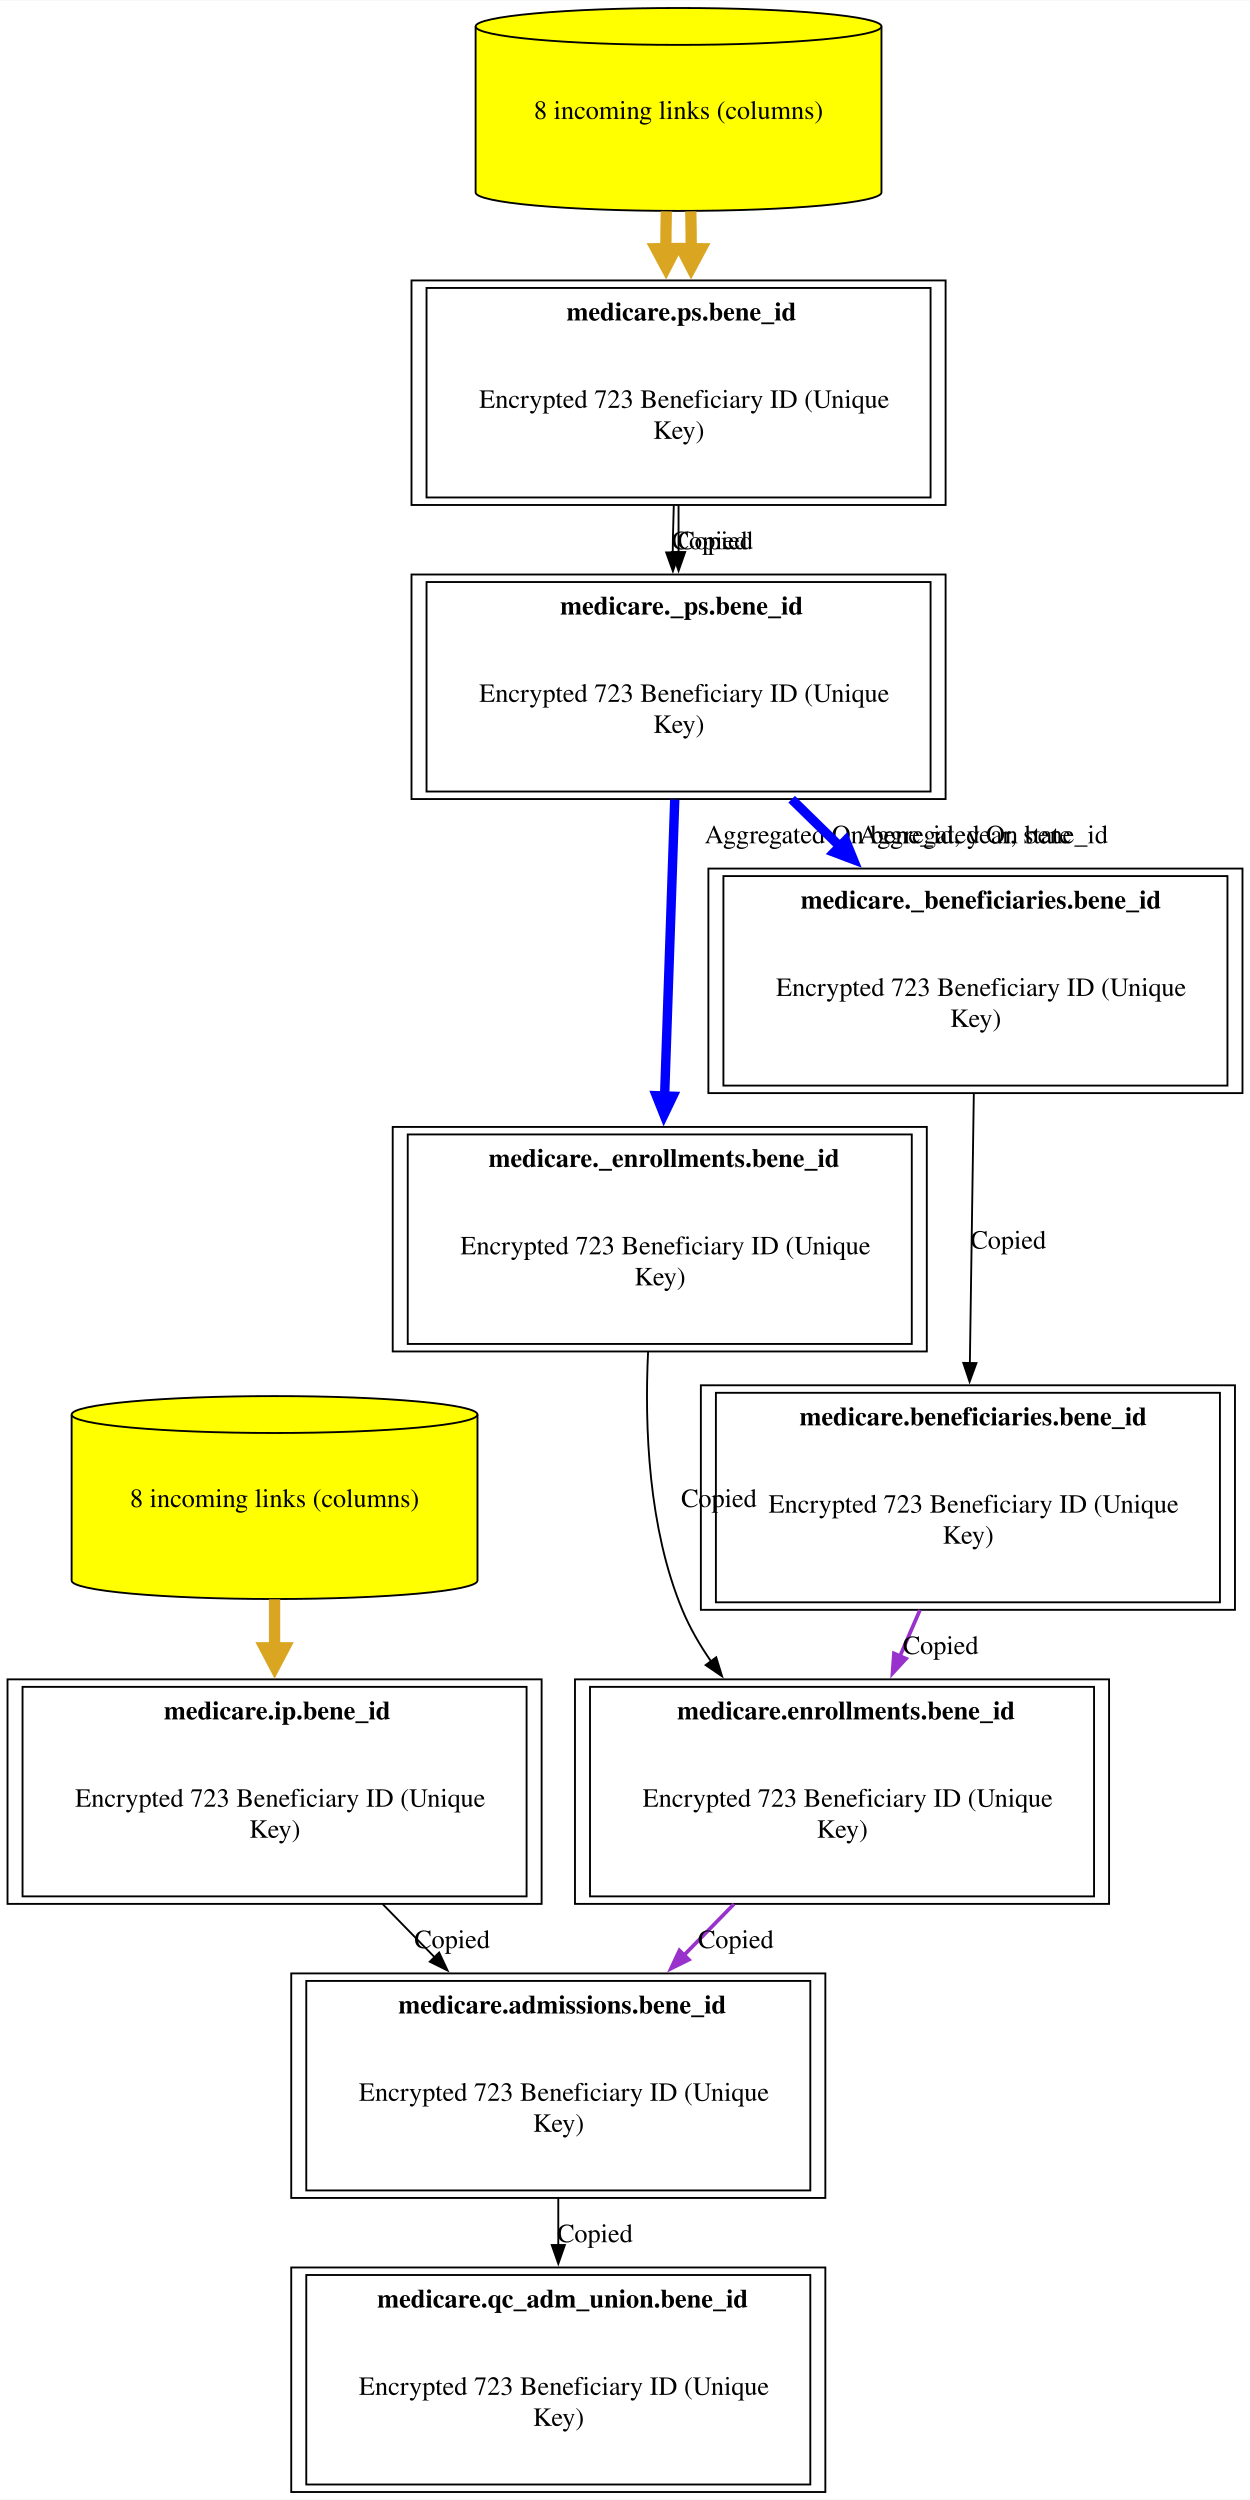
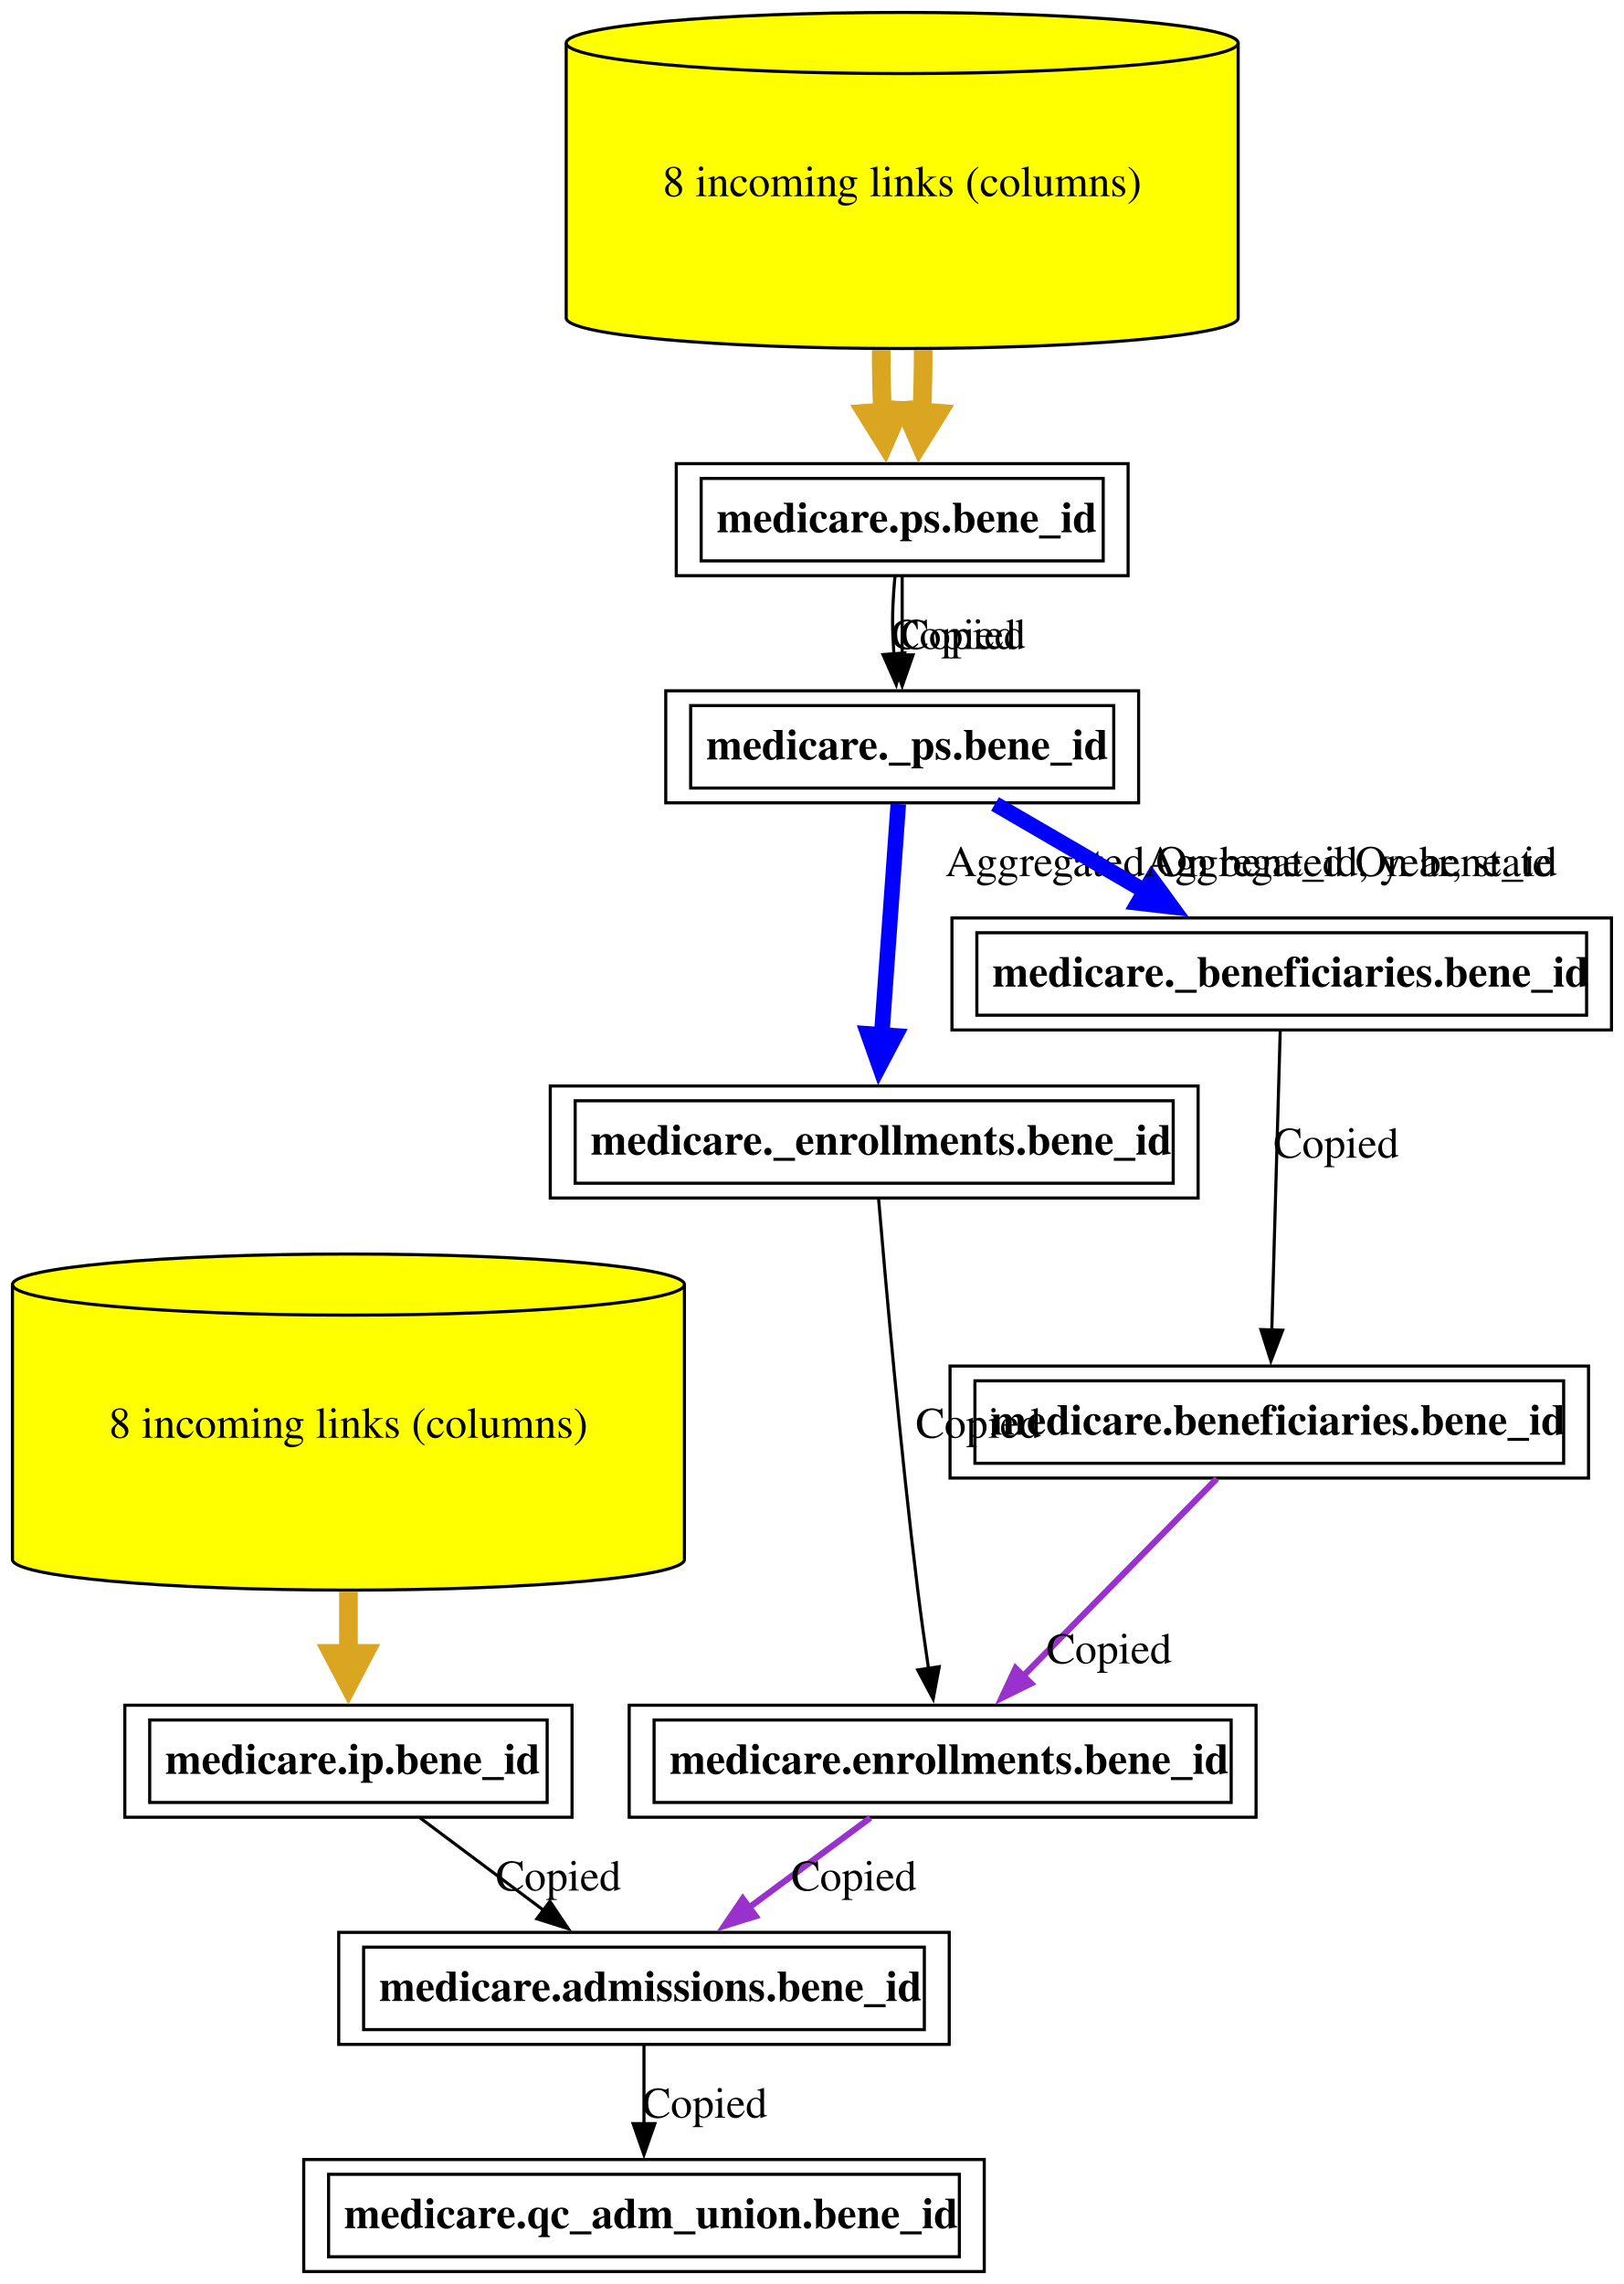
- <svg xmlns="http://www.w3.org/2000/svg" xmlns:xlink="http://www.w3.org/1999/xlink" width="665pt" height="1330pt" viewBox="0.00 0.00 665.25 1330.00">
-   <g id="graph0" class="graph" transform="scale(1 1) rotate(0) translate(4 1326)">
-     <polygon fill="white" stroke="none" points="-4,4 -4,-1326 661.25,-1326 661.25,4 -4,4" />
+ <svg xmlns="http://www.w3.org/2000/svg" xmlns:xlink="http://www.w3.org/1999/xlink" width="522pt" height="734pt" viewBox="0.00 0.00 522.00 734.00">
+   <g id="graph0" class="graph" transform="scale(1 1) rotate(0) translate(4 730)">
+     <polygon fill="white" stroke="none" points="-4,4 -4,-730 518,-730 518,4 -4,4" />
    <g id="node1" class="node">
      <g id="a_node1">
        <a xlink:href="../medicare.qc_adm_union/bene_id.html" xlink:title="&lt;TABLE&gt;" target="_blank">
-           <polygon fill="none" stroke="black" points="435.25,-119.5 151,-119.5 151,0 435.25,0 435.25,-119.5" />
-           <text text-anchor="start" x="196.75" y="-98.2" font-family="Times,serif" font-weight="bold" font-size="14.00">medicare.qc_adm_union.bene_id</text>
-           <text text-anchor="start" x="187" y="-51.7" font-family="Times,serif" font-size="14.00">Encrypted 723 Beneficiary ID (Unique</text>
-           <text text-anchor="start" x="279.62" y="-35.2" font-family="Times,serif" font-size="14.00">Key)</text>
-           <polygon fill="none" stroke="black" points="159,-4 159,-115.5 427.25,-115.5 427.25,-4 159,-4" />
+           <polygon fill="none" stroke="black" points="312.38,-36 93.63,-36 93.63,0 312.38,0 312.38,-36" />
+           <text text-anchor="start" x="106.62" y="-13.95" font-family="Times,serif" font-weight="bold" font-size="14.00">medicare.qc_adm_union.bene_id</text>
+           <polygon fill="none" stroke="black" points="101.62,-4.75 101.62,-31.25 304.38,-31.25 304.38,-4.75 101.62,-4.75" />
        </a>
      </g>
    </g>
    <g id="node2" class="node">
      <g id="a_node2">
        <a xlink:href="../medicare.admissions/bene_id.html" xlink:title="&lt;TABLE&gt;" target="_blank">
-           <polygon fill="none" stroke="black" points="435.25,-276 151,-276 151,-156.5 435.25,-156.5 435.25,-276" />
-           <text text-anchor="start" x="208" y="-254.7" font-family="Times,serif" font-weight="bold" font-size="14.00">medicare.admissions.bene_id</text>
-           <text text-anchor="start" x="187" y="-208.2" font-family="Times,serif" font-size="14.00">Encrypted 723 Beneficiary ID (Unique</text>
-           <text text-anchor="start" x="279.62" y="-191.7" font-family="Times,serif" font-size="14.00">Key)</text>
-           <polygon fill="none" stroke="black" points="159,-160.5 159,-272 427.25,-272 427.25,-160.5 159,-160.5" />
+           <polygon fill="none" stroke="black" points="301.12,-109 104.88,-109 104.88,-73 301.12,-73 301.12,-109" />
+           <text text-anchor="start" x="117.88" y="-86.95" font-family="Times,serif" font-weight="bold" font-size="14.00">medicare.admissions.bene_id</text>
+           <polygon fill="none" stroke="black" points="112.88,-77.75 112.88,-104.25 293.12,-104.25 293.12,-77.75 112.88,-77.75" />
        </a>
      </g>
    </g>
    <g id="edge1" class="edge">
-       <path fill="none" stroke="black" d="M293.12,-156.4C293.12,-148.19 293.12,-139.69 293.12,-131.29" />
-       <polygon fill="black" stroke="black" points="296.63,-131.46 293.13,-121.46 289.63,-131.46 296.63,-131.46" />
-       <text text-anchor="middle" x="312.62" y="-132.95" font-family="Times,serif" font-size="14.00">Copied</text>
+       <path fill="none" stroke="black" d="M203,-72.81C203,-65.23 203,-56.1 203,-47.54" />
+       <polygon fill="black" stroke="black" points="206.5,-47.54 203,-37.54 199.5,-47.54 206.5,-47.54" />
+       <text text-anchor="middle" x="222.5" y="-49.45" font-family="Times,serif" font-size="14.00">Copied</text>
    </g>
    <g id="node3" class="node">
      <g id="a_node3">
        <a xlink:href="../medicare.ip/bene_id.html" xlink:title="&lt;TABLE&gt;" target="_blank">
-           <polygon fill="none" stroke="black" points="284.25,-432.5 0,-432.5 0,-313 284.25,-313 284.25,-432.5" />
-           <text text-anchor="start" x="83.25" y="-411.2" font-family="Times,serif" font-weight="bold" font-size="14.00">medicare.ip.bene_id</text>
-           <text text-anchor="start" x="36" y="-364.7" font-family="Times,serif" font-size="14.00">Encrypted 723 Beneficiary ID (Unique</text>
-           <text text-anchor="start" x="128.62" y="-348.2" font-family="Times,serif" font-size="14.00">Key)</text>
-           <polygon fill="none" stroke="black" points="8,-317 8,-428.5 276.25,-428.5 276.25,-317 8,-317" />
+           <polygon fill="none" stroke="black" points="179.88,-182 36.12,-182 36.12,-146 179.88,-146 179.88,-182" />
+           <text text-anchor="start" x="49.12" y="-159.95" font-family="Times,serif" font-weight="bold" font-size="14.00">medicare.ip.bene_id</text>
+           <polygon fill="none" stroke="black" points="44.12,-150.75 44.12,-177.25 171.88,-177.25 171.88,-150.75 44.12,-150.75" />
        </a>
      </g>
    </g>
    <g id="edge2" class="edge">
-       <path fill="none" stroke="black" d="M199.64,-312.9C208.67,-303.67 218.06,-294.06 227.25,-284.65" />
-       <polygon fill="black" stroke="black" points="229.72,-287.13 234.21,-277.53 224.72,-282.24 229.72,-287.13" />
-       <text text-anchor="middle" x="236.62" y="-289.45" font-family="Times,serif" font-size="14.00">Copied</text>
+       <path fill="none" stroke="black" d="M131,-145.81C142.93,-136.9 157.7,-125.86 170.75,-116.1" />
+       <polygon fill="black" stroke="black" points="172.76,-118.97 178.67,-110.18 168.57,-113.36 172.76,-118.97" />
+       <text text-anchor="middle" x="175.5" y="-122.45" font-family="Times,serif" font-size="14.00">Copied</text>
    </g>
    <g id="node4" class="node">
      <g id="a_node4">
        <a xlink:href="../medicare.ip/bene_id.html" xlink:title="8 incoming links (columns)" target="_blank">
-           <path fill="yellow" stroke="black" d="M250.12,-573.43C250.12,-578.85 201.72,-583.25 142.12,-583.25 82.53,-583.25 34.12,-578.85 34.12,-573.43 34.12,-573.43 34.12,-485.07 34.12,-485.07 34.12,-479.65 82.53,-475.25 142.12,-475.25 201.72,-475.25 250.12,-479.65 250.12,-485.07 250.12,-485.07 250.12,-573.43 250.12,-573.43" />
-           <path fill="none" stroke="black" d="M250.12,-573.43C250.12,-568.01 201.72,-563.61 142.12,-563.61 82.53,-563.61 34.12,-568.01 34.12,-573.43" />
-           <text text-anchor="middle" x="142.12" y="-524.2" font-family="Times,serif" font-size="14.00">8 incoming links (columns)</text>
+           <path fill="yellow" stroke="black" d="M216,-317.18C216,-322.6 167.59,-327 108,-327 48.41,-327 0,-322.6 0,-317.18 0,-317.18 0,-228.82 0,-228.82 0,-223.4 48.41,-219 108,-219 167.59,-219 216,-223.4 216,-228.82 216,-228.82 216,-317.18 216,-317.18" />
+           <path fill="none" stroke="black" d="M216,-317.18C216,-311.76 167.59,-307.36 108,-307.36 48.41,-307.36 0,-311.76 0,-317.18" />
+           <text text-anchor="middle" x="108" y="-267.95" font-family="Times,serif" font-size="14.00">8 incoming links (columns)</text>
        </a>
      </g>
    </g>
    <g id="edge3" class="edge">
-       <path fill="none" stroke="goldenrod" stroke-width="6" d="M142.12,-475.08C142.12,-466.68 142.12,-457.85 142.12,-449.06" />
-       <polygon fill="goldenrod" stroke="goldenrod" stroke-width="6" points="147.38,-449.3 142.13,-439.3 136.88,-449.3 147.38,-449.3" />
+       <path fill="none" stroke="goldenrod" stroke-width="6" d="M108,-218.5C108,-211.71 108,-204.92 108,-198.57" />
+       <polygon fill="goldenrod" stroke="goldenrod" stroke-width="6" points="113.25,-198.65 108,-188.65 102.75,-198.65 113.25,-198.65" />
    </g>
    <g id="node5" class="node">
      <g id="a_node5">
        <a xlink:href="../medicare.enrollments/bene_id.html" xlink:title="&lt;TABLE&gt;" target="_blank">
-           <polygon fill="none" stroke="black" points="586.25,-432.5 302,-432.5 302,-313 586.25,-313 586.25,-432.5" />
-           <text text-anchor="start" x="356.38" y="-411.2" font-family="Times,serif" font-weight="bold" font-size="14.00">medicare.enrollments.bene_id</text>
-           <text text-anchor="start" x="338" y="-364.7" font-family="Times,serif" font-size="14.00">Encrypted 723 Beneficiary ID (Unique</text>
-           <text text-anchor="start" x="430.62" y="-348.2" font-family="Times,serif" font-size="14.00">Key)</text>
-           <polygon fill="none" stroke="black" points="310,-317 310,-428.5 578.25,-428.5 578.25,-317 310,-317" />
+           <polygon fill="none" stroke="black" points="399.75,-182 198.25,-182 198.25,-146 399.75,-146 399.75,-182" />
+           <text text-anchor="start" x="211.25" y="-159.95" font-family="Times,serif" font-weight="bold" font-size="14.00">medicare.enrollments.bene_id</text>
+           <polygon fill="none" stroke="black" points="206.25,-150.75 206.25,-177.25 391.75,-177.25 391.75,-150.75 206.25,-150.75" />
        </a>
      </g>
    </g>
    <g id="edge4" class="edge">
-       <path fill="none" stroke="darkorchid" stroke-width="2" d="M386.61,-312.9C377.86,-303.95 368.76,-294.64 359.84,-285.51" />
-       <polygon fill="darkorchid" stroke="darkorchid" stroke-width="2" points="362.59,-283.32 353.1,-278.61 357.59,-288.21 362.59,-283.32" />
-       <text text-anchor="middle" x="387.62" y="-289.45" font-family="Times,serif" font-size="14.00">Copied</text>
+       <path fill="none" stroke="darkorchid" stroke-width="2" d="M275.76,-145.81C264.06,-137.16 249.65,-126.5 236.75,-116.96" />
+       <polygon fill="darkorchid" stroke="darkorchid" stroke-width="2" points="238.91,-114.21 228.79,-111.07 234.75,-119.84 238.91,-114.21" />
+       <text text-anchor="middle" x="270.5" y="-122.45" font-family="Times,serif" font-size="14.00">Copied</text>
    </g>
    <g id="node6" class="node">
      <g id="a_node6">
        <a xlink:href="../medicare._enrollments/bene_id.html" xlink:title="&lt;TABLE&gt;" target="_blank">
-           <polygon fill="none" stroke="black" points="489.25,-726.5 205,-726.5 205,-607 489.25,-607 489.25,-726.5" />
-           <text text-anchor="start" x="256" y="-705.2" font-family="Times,serif" font-weight="bold" font-size="14.00">medicare._enrollments.bene_id</text>
-           <text text-anchor="start" x="241" y="-658.7" font-family="Times,serif" font-size="14.00">Encrypted 723 Beneficiary ID (Unique</text>
-           <text text-anchor="start" x="333.62" y="-642.2" font-family="Times,serif" font-size="14.00">Key)</text>
-           <polygon fill="none" stroke="black" points="213,-611 213,-722.5 481.25,-722.5 481.25,-611 213,-611" />
+           <polygon fill="none" stroke="black" points="381.12,-381 172.88,-381 172.88,-345 381.12,-345 381.12,-381" />
+           <text text-anchor="start" x="185.88" y="-358.95" font-family="Times,serif" font-weight="bold" font-size="14.00">medicare._enrollments.bene_id</text>
+           <polygon fill="none" stroke="black" points="180.88,-349.75 180.88,-376.25 373.12,-376.25 373.12,-349.75 180.88,-349.75" />
        </a>
      </g>
    </g>
    <g id="edge5" class="edge">
-       <path fill="none" stroke="black" d="M340.91,-606.83C338.99,-566.63 341.06,-513.01 359.12,-469.5 363.07,-460 368.36,-450.81 374.39,-442.12" />
-       <polygon fill="black" stroke="black" points="377.17,-444.25 380.29,-434.12 371.54,-440.09 377.17,-444.25" />
-       <text text-anchor="middle" x="378.62" y="-524.2" font-family="Times,serif" font-size="14.00">Copied</text>
+       <path fill="none" stroke="black" d="M278.41,-344.8C280.67,-317.91 285.43,-264.31 291,-219 292.01,-210.78 293.26,-201.89 294.47,-193.73" />
+       <polygon fill="black" stroke="black" points="297.91,-194.39 295.96,-183.98 290.99,-193.34 297.91,-194.39" />
+       <text text-anchor="middle" x="310.5" y="-267.95" font-family="Times,serif" font-size="14.00">Copied</text>
    </g>
    <g id="node7" class="node">
      <g id="a_node7">
        <a xlink:href="../medicare._ps/bene_id.html" xlink:title="&lt;TABLE&gt;" target="_blank">
-           <polygon fill="none" stroke="black" points="499.25,-1020.5 215,-1020.5 215,-901 499.25,-901 499.25,-1020.5" />
-           <text text-anchor="start" x="294.12" y="-999.2" font-family="Times,serif" font-weight="bold" font-size="14.00">medicare._ps.bene_id</text>
-           <text text-anchor="start" x="251" y="-952.7" font-family="Times,serif" font-size="14.00">Encrypted 723 Beneficiary ID (Unique</text>
-           <text text-anchor="start" x="343.62" y="-936.2" font-family="Times,serif" font-size="14.00">Key)</text>
-           <polygon fill="none" stroke="black" points="223,-905 223,-1016.5 491.25,-1016.5 491.25,-905 223,-905" />
+           <polygon fill="none" stroke="black" points="362,-508 210,-508 210,-472 362,-472 362,-508" />
+           <text text-anchor="start" x="223" y="-485.95" font-family="Times,serif" font-weight="bold" font-size="14.00">medicare._ps.bene_id</text>
+           <polygon fill="none" stroke="black" points="218,-476.75 218,-503.25 354,-503.25 354,-476.75 218,-476.75" />
        </a>
      </g>
    </g>
    <g id="edge6" class="edge">
-       <path fill="none" stroke="blue" stroke-width="5" d="M355.1,-900.66C353.54,-855.14 351.38,-791.91 349.7,-742.81" />
-       <polygon fill="blue" stroke="blue" stroke-width="5" points="354.07,-742.83 349.36,-732.99 345.33,-743.13 354.07,-742.83" />
-       <text text-anchor="middle" x="468.5" y="-877.45" font-family="Times,serif" font-size="14.00">	  Aggregated On bene_id, year, state</text>
+       <path fill="none" stroke="blue" stroke-width="5" d="M284.75,-471.62C283.37,-452.5 281.13,-421.3 279.41,-397.41" />
+       <polygon fill="blue" stroke="blue" stroke-width="5" points="283.77,-397.11 278.69,-387.45 275.04,-397.74 283.77,-397.11" />
+       <text text-anchor="middle" x="397.38" y="-448.45" font-family="Times,serif" font-size="14.00">	  Aggregated On bene_id, year, state</text>
    </g>
    <g id="node11" class="node">
      <g id="a_node11">
        <a xlink:href="../medicare._beneficiaries/bene_id.html" xlink:title="&lt;TABLE&gt;" target="_blank">
-           <polygon fill="none" stroke="black" points="657.25,-864 373,-864 373,-744.5 657.25,-744.5 657.25,-864" />
-           <text text-anchor="start" x="422.12" y="-842.7" font-family="Times,serif" font-weight="bold" font-size="14.00">medicare._beneficiaries.bene_id</text>
-           <text text-anchor="start" x="409" y="-796.2" font-family="Times,serif" font-size="14.00">Encrypted 723 Beneficiary ID (Unique</text>
-           <text text-anchor="start" x="501.62" y="-779.7" font-family="Times,serif" font-size="14.00">Key)</text>
-           <polygon fill="none" stroke="black" points="381,-748.5 381,-860 649.25,-860 649.25,-748.5 381,-748.5" />
+           <polygon fill="none" stroke="black" points="514,-435 302,-435 302,-399 514,-399 514,-435" />
+           <text text-anchor="start" x="315" y="-412.95" font-family="Times,serif" font-weight="bold" font-size="14.00">medicare._beneficiaries.bene_id</text>
+           <polygon fill="none" stroke="black" points="310,-403.75 310,-430.25 506,-430.25 506,-403.75 310,-403.75" />
        </a>
      </g>
    </g>
    <g id="edge11" class="edge">
-       <path fill="none" stroke="blue" stroke-width="5" d="M417.31,-900.9C425.7,-892.69 434.4,-884.19 442.98,-875.79" />
-       <polygon fill="blue" stroke="blue" stroke-width="5" points="446.03,-878.93 450.13,-868.81 439.92,-872.67 446.03,-878.93" />
-       <text text-anchor="middle" x="519.38" y="-877.45" font-family="Times,serif" font-size="14.00">	  Aggregated On bene_id</text>
+       <path fill="none" stroke="blue" stroke-width="5" d="M315.84,-471.63C330.47,-463.12 348.35,-452.71 364.47,-443.34" />
+       <polygon fill="blue" stroke="blue" stroke-width="5" points="366.21,-447.38 372.65,-438.57 361.81,-439.82 366.21,-447.38" />
+       <text text-anchor="middle" x="430.25" y="-448.45" font-family="Times,serif" font-size="14.00">	  Aggregated On bene_id</text>
    </g>
    <g id="node8" class="node">
      <g id="a_node8">
        <a xlink:href="../medicare.ps/bene_id.html" xlink:title="&lt;TABLE&gt;" target="_blank">
-           <polygon fill="none" stroke="black" points="499.25,-1177 215,-1177 215,-1057.5 499.25,-1057.5 499.25,-1177" />
-           <text text-anchor="start" x="297.5" y="-1155.7" font-family="Times,serif" font-weight="bold" font-size="14.00">medicare.ps.bene_id</text>
-           <text text-anchor="start" x="251" y="-1109.2" font-family="Times,serif" font-size="14.00">Encrypted 723 Beneficiary ID (Unique</text>
-           <text text-anchor="start" x="343.62" y="-1092.7" font-family="Times,serif" font-size="14.00">Key)</text>
-           <polygon fill="none" stroke="black" points="223,-1061.5 223,-1173 491.25,-1173 491.25,-1061.5 223,-1061.5" />
+           <polygon fill="none" stroke="black" points="358.62,-581 213.38,-581 213.38,-545 358.62,-545 358.62,-581" />
+           <text text-anchor="start" x="226.38" y="-558.95" font-family="Times,serif" font-weight="bold" font-size="14.00">medicare.ps.bene_id</text>
+           <polygon fill="none" stroke="black" points="221.38,-549.75 221.38,-576.25 350.62,-576.25 350.62,-549.75 221.38,-549.75" />
        </a>
      </g>
    </g>
    <g id="edge7" class="edge">
-       <path fill="none" stroke="black" d="M354.58,-1057.17C354.4,-1051.21 354.24,-1045.23 354.12,-1039.5 354.08,-1037.03 354.05,-1034.52 354.04,-1031.98" />
-       <polygon fill="black" stroke="black" points="357.54,-1032.29 354.12,-1022.26 350.54,-1032.24 357.54,-1032.29" />
-       <text text-anchor="middle" x="373.62" y="-1033.95" font-family="Times,serif" font-size="14.00">Copied</text>
+       <path fill="none" stroke="black" d="M283.68,-544.81C283.12,-538.86 282.74,-532.14 283,-526 283.09,-523.94 283.21,-521.82 283.34,-519.68" />
+       <polygon fill="black" stroke="black" points="286.81,-520.18 284.09,-509.94 279.83,-519.64 286.81,-520.18" />
+       <text text-anchor="middle" x="302.5" y="-521.45" font-family="Times,serif" font-size="14.00">Copied</text>
    </g>
    <g id="edge12" class="edge">
-       <path fill="none" stroke="black" d="M357.12,-1057.4C357.12,-1049.19 357.12,-1040.69 357.12,-1032.29" />
-       <polygon fill="black" stroke="black" points="360.63,-1032.46 357.13,-1022.46 353.63,-1032.46 360.63,-1032.46" />
-       <text text-anchor="middle" x="376.62" y="-1033.95" font-family="Times,serif" font-size="14.00">Copied</text>
+       <path fill="none" stroke="black" d="M286,-544.81C286,-537.23 286,-528.1 286,-519.54" />
+       <polygon fill="black" stroke="black" points="289.5,-519.54 286,-509.54 282.5,-519.54 289.5,-519.54" />
+       <text text-anchor="middle" x="305.5" y="-521.45" font-family="Times,serif" font-size="14.00">Copied</text>
    </g>
    <g id="node9" class="node">
      <g id="a_node9">
        <a xlink:href="../medicare.ps/bene_id.html" xlink:title="8 incoming links (columns)" target="_blank">
-           <path fill="yellow" stroke="black" d="M465.12,-1312.18C465.12,-1317.6 416.72,-1322 357.12,-1322 297.53,-1322 249.12,-1317.6 249.12,-1312.18 249.12,-1312.18 249.12,-1223.82 249.12,-1223.82 249.12,-1218.4 297.53,-1214 357.12,-1214 416.72,-1214 465.12,-1218.4 465.12,-1223.82 465.12,-1223.82 465.12,-1312.18 465.12,-1312.18" />
-           <path fill="none" stroke="black" d="M465.12,-1312.18C465.12,-1306.76 416.72,-1302.36 357.12,-1302.36 297.53,-1302.36 249.12,-1306.76 249.12,-1312.18" />
-           <text text-anchor="middle" x="357.12" y="-1262.95" font-family="Times,serif" font-size="14.00">8 incoming links (columns)</text>
+           <path fill="yellow" stroke="black" d="M394,-716.18C394,-721.6 345.59,-726 286,-726 226.41,-726 178,-721.6 178,-716.18 178,-716.18 178,-627.82 178,-627.82 178,-622.4 226.41,-618 286,-618 345.59,-618 394,-622.4 394,-627.82 394,-627.82 394,-716.18 394,-716.18" />
+           <path fill="none" stroke="black" d="M394,-716.18C394,-710.76 345.59,-706.36 286,-706.36 226.41,-706.36 178,-710.76 178,-716.18" />
+           <text text-anchor="middle" x="286" y="-666.95" font-family="Times,serif" font-size="14.00">8 incoming links (columns)</text>
        </a>
      </g>
    </g>
    <g id="edge8" class="edge">
-       <path fill="none" stroke="goldenrod" stroke-width="6" d="M350.62,-1213.72C350.47,-1207.2 350.38,-1200.44 350.38,-1193.68" />
-       <polygon fill="goldenrod" stroke="goldenrod" stroke-width="6" points="355.62,-1193.96 350.45,-1183.92 345.12,-1193.88 355.62,-1193.96" />
+       <path fill="none" stroke="goldenrod" stroke-width="6" d="M279.25,-617.5C279.25,-610.71 279.39,-603.92 279.68,-597.57" />
+       <polygon fill="goldenrod" stroke="goldenrod" stroke-width="6" points="284.92,-597.99 280.41,-587.63 274.45,-597.22 284.92,-597.99" />
    </g>
    <g id="edge13" class="edge">
-       <path fill="none" stroke="goldenrod" stroke-width="6" d="M363.63,-1213.72C363.78,-1207.2 363.87,-1200.44 363.87,-1193.68" />
-       <polygon fill="goldenrod" stroke="goldenrod" stroke-width="6" points="369.13,-1193.88 363.8,-1183.92 358.63,-1193.96 369.13,-1193.88" />
+       <path fill="none" stroke="goldenrod" stroke-width="6" d="M292.75,-617.5C292.75,-610.71 292.61,-603.92 292.32,-597.57" />
+       <polygon fill="goldenrod" stroke="goldenrod" stroke-width="6" points="297.55,-597.22 291.59,-587.63 287.08,-597.99 297.55,-597.22" />
    </g>
    <g id="node10" class="node">
      <g id="a_node10">
        <a xlink:href="../medicare.beneficiaries/bene_id.html" xlink:title="&lt;TABLE&gt;" target="_blank">
-           <polygon fill="none" stroke="black" points="653.25,-589 369,-589 369,-469.5 653.25,-469.5 653.25,-589" />
-           <text text-anchor="start" x="421.5" y="-567.7" font-family="Times,serif" font-weight="bold" font-size="14.00">medicare.beneficiaries.bene_id</text>
-           <text text-anchor="start" x="405" y="-521.2" font-family="Times,serif" font-size="14.00">Encrypted 723 Beneficiary ID (Unique</text>
-           <text text-anchor="start" x="497.62" y="-504.7" font-family="Times,serif" font-size="14.00">Key)</text>
-           <polygon fill="none" stroke="black" points="377,-473.5 377,-585 645.25,-585 645.25,-473.5 377,-473.5" />
+           <polygon fill="none" stroke="black" points="506.62,-291 301.38,-291 301.38,-255 506.62,-255 506.62,-291" />
+           <text text-anchor="start" x="314.38" y="-268.95" font-family="Times,serif" font-weight="bold" font-size="14.00">medicare.beneficiaries.bene_id</text>
+           <polygon fill="none" stroke="black" points="309.38,-259.75 309.38,-286.25 498.62,-286.25 498.62,-259.75 309.38,-259.75" />
        </a>
      </g>
    </g>
    <g id="edge9" class="edge">
-       <path fill="none" stroke="darkorchid" stroke-width="2" d="M485.6,-469.4C482.13,-461.38 478.53,-453.08 474.97,-444.87" />
-       <polygon fill="darkorchid" stroke="darkorchid" stroke-width="2" points="478.19,-443.51 471,-435.73 471.77,-446.29 478.19,-443.51" />
-       <text text-anchor="middle" x="496.62" y="-445.95" font-family="Times,serif" font-size="14.00">Copied</text>
+       <path fill="none" stroke="darkorchid" stroke-width="2" d="M387.13,-254.81C370.29,-237.65 344.19,-211.05 324.76,-191.25" />
+       <polygon fill="darkorchid" stroke="darkorchid" stroke-width="2" points="327.45,-189 317.95,-184.31 322.45,-193.9 327.45,-189" />
+       <text text-anchor="middle" x="352.5" y="-195.45" font-family="Times,serif" font-size="14.00">Copied</text>
    </g>
    <g id="edge10" class="edge">
-       <path fill="none" stroke="black" d="M514.26,-744.01C513.64,-701.89 512.81,-645.13 512.16,-600.68" />
-       <polygon fill="black" stroke="black" points="515.66,-600.83 512.01,-590.88 508.66,-600.93 515.66,-600.83" />
-       <text text-anchor="middle" x="532.62" y="-661.7" font-family="Times,serif" font-size="14.00">Copied</text>
+       <path fill="none" stroke="black" d="M407.51,-398.59C406.83,-374.61 405.61,-331.14 404.8,-302.42" />
+       <polygon fill="black" stroke="black" points="408.3,-302.52 404.52,-292.62 401.31,-302.72 408.3,-302.52" />
+       <text text-anchor="middle" x="425.5" y="-357.95" font-family="Times,serif" font-size="14.00">Copied</text>
    </g>
  </g>
</svg>
